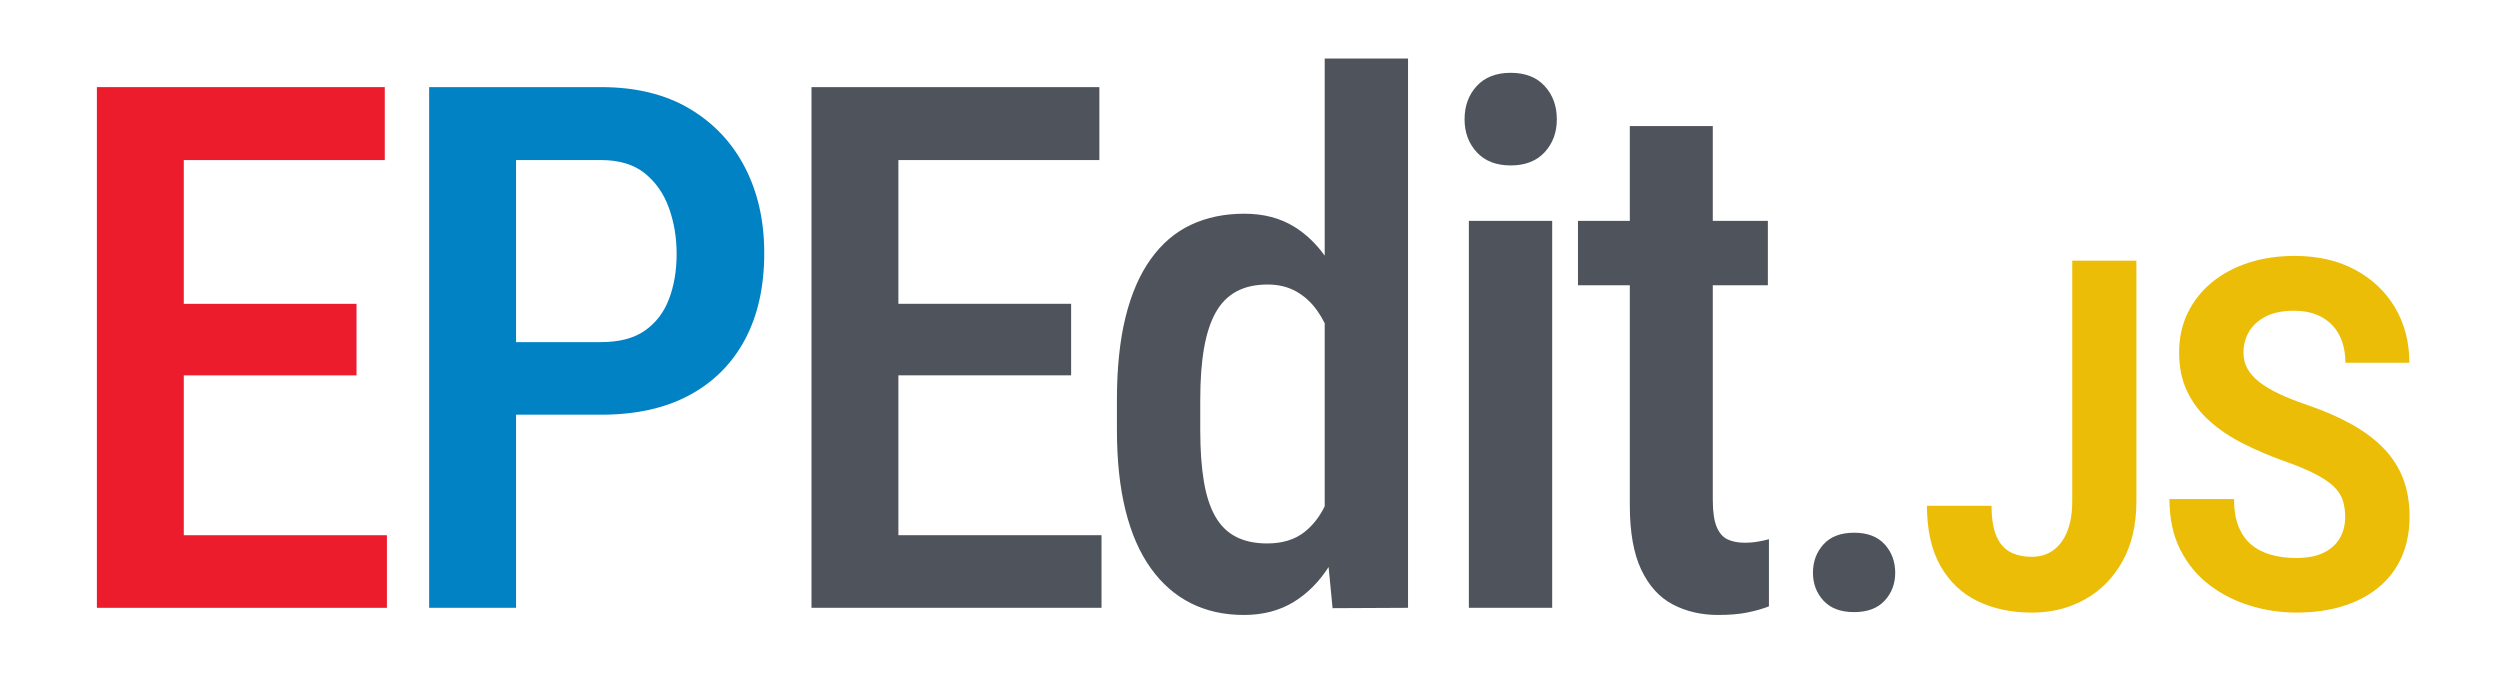
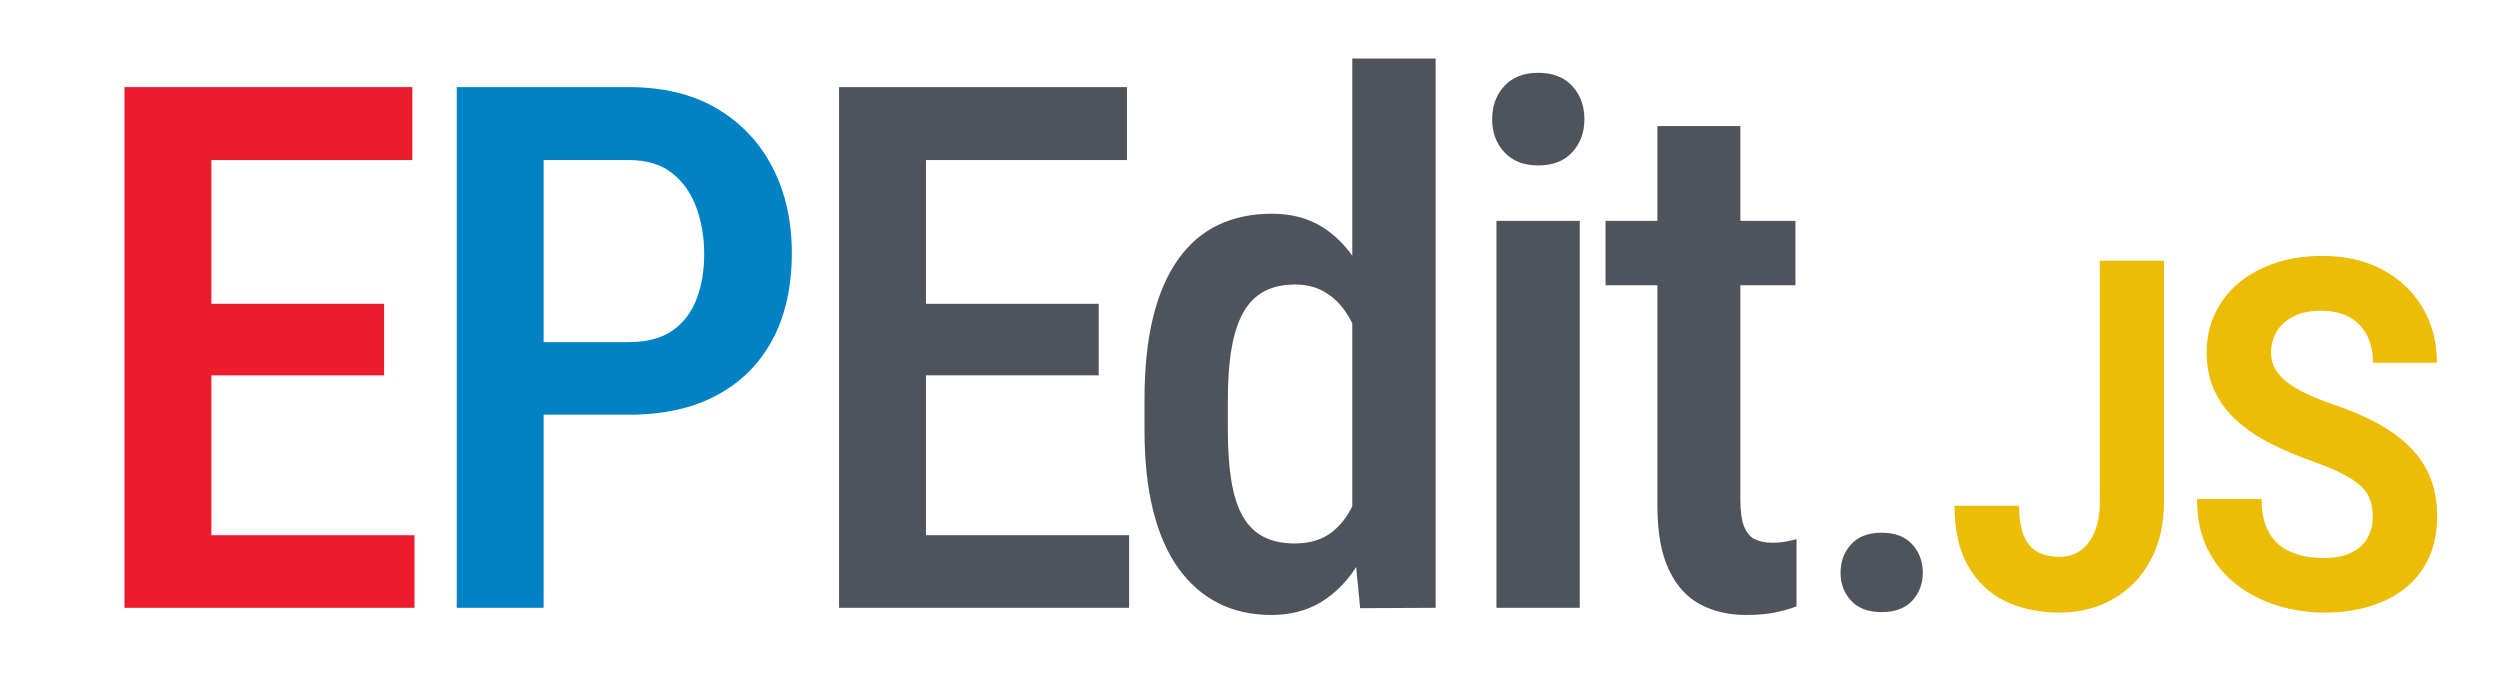
- <svg xmlns="http://www.w3.org/2000/svg" width="1024px" height="276px" version="1.1" xml:space="preserve" style="fill-rule:evenodd;clip-rule:evenodd;stroke-linejoin:round;stroke-miterlimit:2;">
-   <g id="V4">
+ <svg xmlns="http://www.w3.org/2000/svg" width="2048px" height="552px" version="1.1" xml:space="preserve" style="fill-rule:evenodd;clip-rule:evenodd;stroke-linejoin:round;stroke-miterlimit:2;">
+   <g id="V5">
    <g>
-       <path d="M158.483,248.962L39.684,248.962L39.684,35.681L157.604,35.681L157.604,65.563L75.28,65.563L75.28,124.45L146.032,124.45L146.032,153.747L75.28,153.747L75.28,219.226L158.483,219.226L158.483,248.962Z" style="fill:#ed1c2d;" />
-       <path d="M211.376,169.86L211.376,248.962L175.78,248.962L175.78,35.681L246.239,35.681C260.399,35.681 272.435,38.61 282.347,44.47C292.26,50.329 299.852,58.361 305.126,68.566C310.399,78.771 313.036,90.466 313.036,103.649C313.036,117.419 310.399,129.235 305.126,139.099C299.852,148.962 292.26,156.555 282.347,161.877C272.435,167.199 260.399,169.86 246.239,169.86L211.376,169.86ZM211.376,140.124L246.239,140.124C253.661,140.124 259.618,138.562 264.11,135.437C268.602,132.312 271.898,128.015 273.998,122.546C276.097,117.077 277.147,110.876 277.147,103.942C277.147,97.302 276.097,91.052 273.998,85.192C271.898,79.333 268.602,74.597 264.11,70.983C259.618,67.37 253.661,65.563 246.239,65.563L211.376,65.563L211.376,140.124Z" style="fill:#0082c4;" />
-       <path d="M451.182,248.962L332.384,248.962L332.384,35.681L450.303,35.681L450.303,65.563L367.979,65.563L367.979,124.45L438.731,124.45L438.731,153.747L367.979,153.747L367.979,219.226L451.182,219.226L451.182,248.962ZM544.19,232.26C540.272,238.354 535.519,243.116 529.929,246.545C524.119,250.109 517.307,251.892 509.495,251.892C501.389,251.892 494.138,250.28 487.742,247.058C481.345,243.835 475.877,239.05 471.336,232.702C466.795,226.354 463.352,218.469 461.009,209.045C458.665,199.621 457.493,188.659 457.493,176.159L457.493,163.708C457.493,150.72 458.665,139.465 461.009,129.943C463.352,120.422 466.795,112.487 471.336,106.14C475.877,99.792 481.37,95.104 487.815,92.077C494.26,89.05 501.536,87.536 509.641,87.536C517.552,87.536 524.387,89.318 530.149,92.883C534.896,95.82 539.047,99.767 542.6,104.726L542.6,23.962L576.731,23.962L576.731,248.962L545.823,249.108L544.19,232.26ZM542.6,132.413C541.677,130.556 540.651,128.83 539.524,127.233C537.18,123.913 534.324,121.301 530.955,119.396C527.586,117.492 523.655,116.54 519.163,116.54C514.182,116.54 509.934,117.492 506.419,119.396C502.903,121.301 500.071,124.182 497.923,128.039C495.774,131.896 494.187,136.779 493.162,142.688C492.136,148.596 491.624,155.603 491.624,163.708L491.624,176.159C491.624,184.265 492.112,191.247 493.089,197.106C494.065,202.966 495.628,207.775 497.776,211.535C499.925,215.295 502.757,218.078 506.272,219.885C509.788,221.691 514.036,222.595 519.016,222.595C525.266,222.595 530.369,221.032 534.324,217.907C537.737,215.21 540.496,211.695 542.6,207.361L542.6,132.413ZM635.776,90.466L635.776,248.962L601.645,248.962L601.645,90.466L635.776,90.466ZM599.887,48.864C599.887,43.396 601.548,38.854 604.868,35.241C608.188,31.628 612.827,29.821 618.784,29.821C624.741,29.821 629.38,31.628 632.7,35.241C636.02,38.854 637.68,43.396 637.68,48.864C637.68,54.235 636.02,58.728 632.7,62.341C629.38,65.954 624.741,67.761 618.784,67.761C612.827,67.761 608.188,65.954 604.868,62.341C601.548,58.728 599.887,54.235 599.887,48.864ZM667.575,116.833L646.335,116.833L646.335,90.466L667.575,90.466L667.575,51.647L701.559,51.647L701.559,90.466L724.118,90.466L724.118,116.833L701.559,116.833L701.559,204.724C701.559,209.606 702.096,213.317 703.171,215.856C704.245,218.396 705.759,220.104 707.712,220.983C709.665,221.862 711.96,222.302 714.596,222.302C716.55,222.302 718.478,222.131 720.383,221.789C722.287,221.447 723.678,221.13 724.557,220.837L724.557,248.376C722.018,249.353 719.089,250.183 715.768,250.866C712.448,251.55 708.444,251.892 703.757,251.892C696.823,251.892 690.622,250.451 685.153,247.57C679.684,244.689 675.387,239.953 672.262,233.361C669.137,226.77 667.575,218.005 667.575,207.067L667.575,116.833ZM742.587,234.606C742.587,230.017 744.027,226.135 746.908,222.961C749.789,219.787 753.964,218.2 759.432,218.2C764.901,218.2 769.076,219.787 771.957,222.961C774.838,226.135 776.278,230.017 776.278,234.606C776.278,239.099 774.838,242.907 771.957,246.032C769.076,249.157 764.901,250.72 759.432,250.72C753.964,250.72 749.789,249.157 746.908,246.032C744.027,242.907 742.587,239.099 742.587,234.606Z" style="fill:#4f535b;" />
-       <path d="M848.788,205.31L848.788,106.774L875.067,106.774L875.067,205.31C875.067,214.815 873.192,222.969 869.442,229.772C865.692,236.576 860.58,241.8 854.105,245.446C847.631,249.092 840.35,250.915 832.264,250.915C823.885,250.915 816.473,249.353 810.028,246.228C803.583,243.103 798.514,238.301 794.823,231.823C791.132,225.345 789.286,217.126 789.286,207.165L815.741,207.165C815.741,212.373 816.4,216.507 817.718,219.567C819.037,222.627 820.927,224.808 823.387,226.11C825.848,227.412 828.807,228.063 832.264,228.063C835.604,228.063 838.505,227.185 840.966,225.427C843.427,223.669 845.345,221.097 846.722,217.712C848.099,214.326 848.788,210.192 848.788,205.31ZM960.588,211.755C960.588,209.216 960.251,206.921 959.577,204.87C958.904,202.819 957.659,200.931 955.842,199.206C954.026,197.481 951.477,195.772 948.196,194.079C944.914,192.386 940.666,190.629 935.452,188.806C929.651,186.722 924.158,184.379 918.972,181.774C913.786,179.17 909.216,176.127 905.261,172.644C901.306,169.16 898.201,165.108 895.945,160.485C893.689,155.863 892.561,150.492 892.561,144.372C892.561,138.448 893.733,133.06 896.077,128.21C898.42,123.36 901.702,119.193 905.92,115.71C910.139,112.227 915.134,109.541 920.906,107.653C926.677,105.765 933.02,104.821 939.934,104.821C949.368,104.821 957.6,106.709 964.631,110.485C971.662,114.261 977.126,119.437 981.023,126.013C984.919,132.588 986.868,140.108 986.868,148.571L960.676,148.571C960.676,144.405 959.9,140.743 958.347,137.585C956.794,134.427 954.451,131.921 951.316,130.065C948.181,128.21 944.241,127.282 939.494,127.282C934.924,127.282 931.116,128.063 928.069,129.626C925.022,131.188 922.737,133.256 921.213,135.827C919.69,138.399 918.928,141.28 918.928,144.47C918.928,146.879 919.47,149.06 920.554,151.013C921.638,152.966 923.264,154.789 925.432,156.481C927.6,158.174 930.266,159.769 933.43,161.267C936.594,162.764 940.256,164.229 944.416,165.661C951.389,168.005 957.527,170.642 962.829,173.571C968.132,176.501 972.571,179.789 976.145,183.435C979.719,187.08 982.414,191.215 984.231,195.837C986.047,200.459 986.955,205.7 986.955,211.56C986.955,217.744 985.871,223.278 983.703,228.161C981.535,233.044 978.401,237.178 974.299,240.563C970.198,243.949 965.305,246.521 959.621,248.278C953.938,250.036 947.58,250.915 940.549,250.915C934.221,250.915 927.981,249.987 921.828,248.132C915.676,246.276 910.095,243.461 905.085,239.685C900.076,235.909 896.077,231.091 893.088,225.231C890.1,219.372 888.606,212.438 888.606,204.431L915.061,204.431C915.061,208.858 915.676,212.601 916.907,215.661C918.137,218.721 919.88,221.195 922.136,223.083C924.392,224.971 927.087,226.354 930.222,227.233C933.357,228.112 936.799,228.552 940.549,228.552C945.119,228.552 948.884,227.819 951.843,226.354C954.802,224.89 956.999,222.888 958.435,220.349C959.87,217.81 960.588,214.945 960.588,211.755Z" style="fill:#ebbd06;" />
+       <path d="M339.559,497.924L101.962,497.924L101.962,71.361L337.801,71.361L337.801,131.127L173.153,131.127L173.153,248.9L314.657,248.9L314.657,307.494L173.153,307.494L173.153,438.451L339.559,438.451L339.559,497.924Z" style="fill:#ed1c2d;" />
+       <path d="M445.344,339.721L445.344,497.924L374.153,497.924L374.153,71.361L515.071,71.361C543.391,71.361 567.463,77.221 587.288,88.939C607.112,100.658 622.297,116.723 632.844,137.133C643.391,157.543 648.665,180.932 648.665,207.299C648.665,234.838 643.391,258.471 632.844,278.197C622.297,297.924 607.112,313.109 587.288,323.754C567.463,334.398 543.391,339.721 515.071,339.721L445.344,339.721ZM445.344,280.248L515.071,280.248C529.915,280.248 541.829,277.123 550.813,270.873C559.797,264.623 566.389,256.029 570.588,245.092C574.788,234.154 576.887,221.752 576.887,207.885C576.887,194.604 574.788,182.104 570.588,170.385C566.389,158.666 559.797,149.193 550.813,141.967C541.829,134.74 529.915,131.127 515.071,131.127L445.344,131.127L445.344,280.248Z" style="fill:#0082c4;" />
+       <path d="M924.958,497.924L687.36,497.924L687.36,71.361L923.2,71.361L923.2,131.127L758.551,131.127L758.551,248.9L900.055,248.9L900.055,307.494L758.551,307.494L758.551,438.451L924.958,438.451L924.958,497.924ZM1110.97,464.52C1103.14,476.709 1093.63,486.232 1082.45,493.09C1070.83,500.219 1057.21,503.783 1041.58,503.783C1025.37,503.783 1010.87,500.561 998.077,494.115C985.284,487.67 974.346,478.1 965.264,465.404C956.182,452.709 949.297,436.938 944.61,418.09C939.922,399.242 937.579,377.318 937.579,352.318L937.579,327.416C937.579,301.439 939.922,278.93 944.61,259.887C949.297,240.844 956.182,224.975 965.264,212.279C974.346,199.584 985.333,190.209 998.223,184.154C1011.11,178.1 1025.66,175.072 1041.88,175.072C1057.7,175.072 1071.37,178.637 1082.89,185.766C1092.38,191.639 1100.69,199.534 1107.79,209.451L1107.79,47.924L1176.06,47.924L1176.06,497.924L1114.24,498.217L1110.97,464.52ZM1107.79,264.825C1105.95,261.113 1103.89,257.66 1101.64,254.467C1096.95,247.826 1091.24,242.602 1084.5,238.793C1077.76,234.984 1069.9,233.08 1060.92,233.08C1050.96,233.08 1042.46,234.984 1035.43,238.793C1028.4,242.602 1022.74,248.363 1018.44,256.078C1014.14,263.793 1010.97,273.559 1008.92,285.375C1006.87,297.191 1005.84,311.205 1005.84,327.416L1005.84,352.318C1005.84,368.529 1006.82,382.494 1008.77,394.213C1010.72,405.932 1013.85,415.551 1018.14,423.07C1022.44,430.59 1028.11,436.156 1035.14,439.77C1042.17,443.383 1050.66,445.189 1060.63,445.189C1073.13,445.189 1083.33,442.064 1091.24,435.814C1098.07,430.42 1103.59,423.39 1107.79,414.722L1107.79,264.825ZM1294.14,180.932L1294.14,497.924L1225.88,497.924L1225.88,180.932L1294.14,180.932ZM1222.37,97.729C1222.37,86.791 1225.69,77.709 1232.33,70.482C1238.97,63.256 1248.25,59.643 1260.16,59.643C1272.08,59.643 1281.35,63.256 1287.99,70.482C1294.63,77.709 1297.95,86.791 1297.95,97.729C1297.95,108.471 1294.63,117.455 1287.99,124.682C1281.35,131.908 1272.08,135.521 1260.16,135.521C1248.25,135.521 1238.97,131.908 1232.33,124.682C1225.69,117.455 1222.37,108.471 1222.37,97.729ZM1357.74,233.666L1315.26,233.666L1315.26,180.932L1357.74,180.932L1357.74,103.295L1425.71,103.295L1425.71,180.932L1470.83,180.932L1470.83,233.666L1425.71,233.666L1425.71,409.447C1425.71,419.213 1426.79,426.635 1428.93,431.713C1431.08,436.791 1434.11,440.209 1438.02,441.967C1441.92,443.725 1446.51,444.604 1451.79,444.604C1455.69,444.604 1459.55,444.262 1463.36,443.578C1467.17,442.895 1469.95,442.26 1471.71,441.674L1471.71,496.752C1466.63,498.705 1460.77,500.365 1454.13,501.732C1447.49,503.1 1439.48,503.783 1430.11,503.783C1416.24,503.783 1403.84,500.902 1392.9,495.141C1381.96,489.379 1373.37,479.906 1367.12,466.723C1360.87,453.539 1357.74,436.01 1357.74,414.135L1357.74,233.666ZM1507.77,469.213C1507.77,460.033 1510.65,452.27 1516.41,445.922C1522.17,439.574 1530.52,436.4 1541.46,436.4C1552.39,436.4 1560.75,439.574 1566.51,445.922C1572.27,452.27 1575.15,460.033 1575.15,469.213C1575.15,478.197 1572.27,485.814 1566.51,492.064C1560.75,498.314 1552.39,501.439 1541.46,501.439C1530.52,501.439 1522.17,498.314 1516.41,492.064C1510.65,485.814 1507.77,478.197 1507.77,469.213Z" style="fill:#4f535b;" />
+       <path d="M1720.17,410.619L1720.17,213.549L1772.73,213.549L1772.73,410.619C1772.73,429.63 1768.98,445.938 1761.48,459.545C1753.98,473.152 1743.75,483.601 1730.8,490.893C1717.85,498.184 1703.29,501.83 1687.12,501.83C1670.36,501.83 1655.54,498.705 1642.65,492.455C1629.76,486.205 1619.62,476.602 1612.24,463.646C1604.86,450.691 1601.16,434.252 1601.16,414.33L1654.08,414.33C1654.08,424.747 1655.39,433.015 1658.03,439.135C1660.67,445.255 1664.45,449.617 1669.37,452.221C1674.29,454.825 1680.21,456.127 1687.12,456.127C1693.8,456.127 1699.6,454.369 1704.52,450.854C1709.45,447.338 1713.28,442.195 1716.04,435.424C1718.79,428.653 1720.17,420.385 1720.17,410.619ZM1943.77,423.51C1943.77,418.432 1943.1,413.842 1941.75,409.74C1940.4,405.639 1937.91,401.863 1934.28,398.412C1930.64,394.962 1925.55,391.544 1918.98,388.158C1912.42,384.773 1903.93,381.257 1893.5,377.611C1881.89,373.445 1870.91,368.757 1860.54,363.549C1850.17,358.34 1841.03,352.253 1833.12,345.287C1825.2,338.321 1818.99,330.215 1814.48,320.971C1809.97,311.726 1807.72,300.984 1807.72,288.744C1807.72,276.895 1810.06,266.12 1814.75,256.42C1819.43,246.719 1826,238.386 1834.43,231.42C1842.87,224.454 1852.86,219.083 1864.4,215.307C1875.95,211.531 1888.63,209.643 1902.46,209.643C1921.33,209.643 1937.79,213.419 1951.86,220.971C1965.92,228.523 1976.85,238.874 1984.64,252.025C1992.43,265.176 1996.33,280.215 1996.33,297.143L1943.94,297.143C1943.94,288.809 1942.39,281.485 1939.29,275.17C1936.18,268.855 1931.49,263.842 1925.22,260.131C1918.95,256.42 1911.07,254.564 1901.58,254.564C1892.44,254.564 1884.82,256.127 1878.73,259.252C1872.64,262.377 1868.07,266.511 1865.02,271.654C1861.97,276.798 1860.45,282.559 1860.45,288.939C1860.45,293.757 1861.53,298.119 1863.7,302.025C1865.87,305.932 1869.12,309.577 1873.46,312.963C1877.79,316.348 1883.12,319.538 1889.45,322.533C1895.78,325.528 1903.11,328.458 1911.43,331.322C1925.37,336.01 1937.65,341.283 1948.25,347.143C1958.86,353.002 1967.73,359.577 1974.88,366.869C1982.03,374.161 1987.42,382.429 1991.05,391.674C1994.69,400.919 1996.5,411.4 1996.5,423.119C1996.5,435.489 1994.34,446.557 1990,456.322C1985.66,466.088 1979.39,474.356 1971.19,481.127C1962.99,487.898 1953.2,493.041 1941.84,496.557C1930.47,500.072 1917.75,501.83 1903.69,501.83C1891.04,501.83 1878.55,499.975 1866.25,496.264C1853.94,492.553 1842.78,486.921 1832.76,479.369C1822.74,471.817 1814.75,462.182 1808.77,450.463C1802.79,438.744 1799.8,424.877 1799.8,408.861L1852.72,408.861C1852.72,417.715 1853.94,425.202 1856.41,431.322C1858.87,437.442 1862.35,442.39 1866.87,446.166C1871.38,449.942 1876.77,452.709 1883.04,454.467C1889.31,456.225 1896.19,457.104 1903.69,457.104C1912.83,457.104 1920.36,455.639 1926.28,452.709C1932.2,449.779 1936.59,445.775 1939.46,440.697C1942.33,435.619 1943.77,429.89 1943.77,423.51Z" style="fill:#ebbd06;" />
    </g>
  </g>
</svg>
